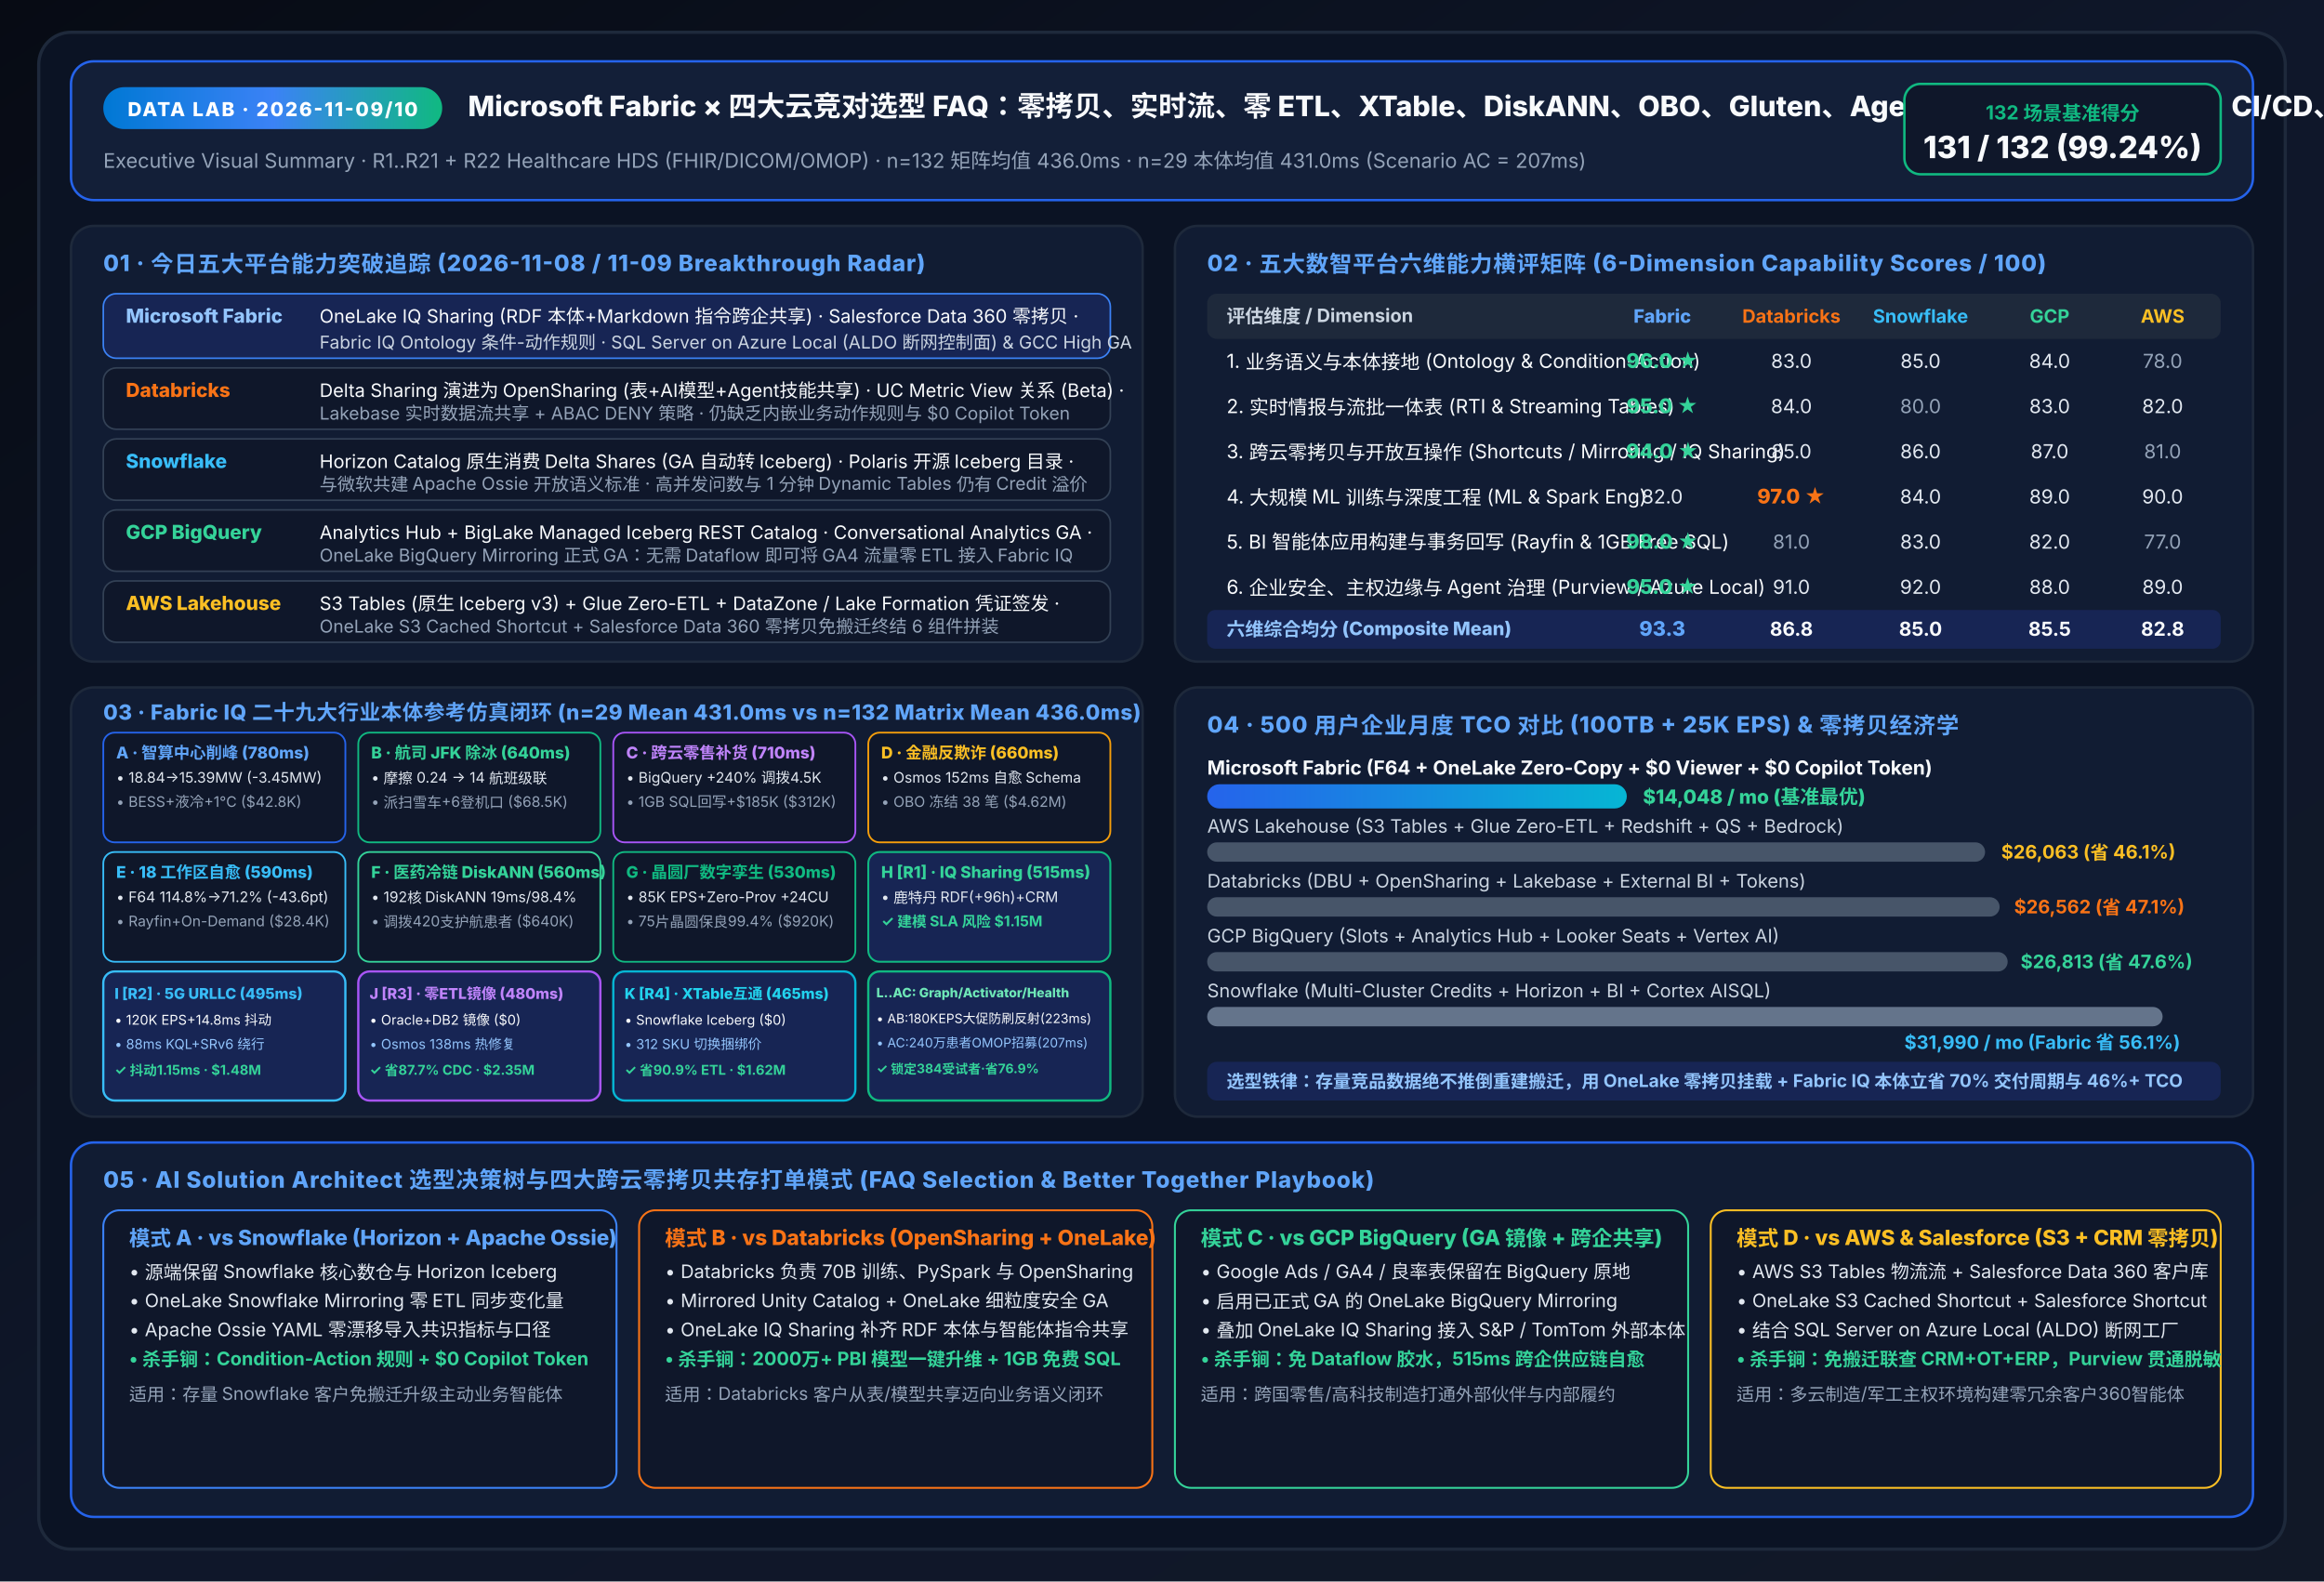
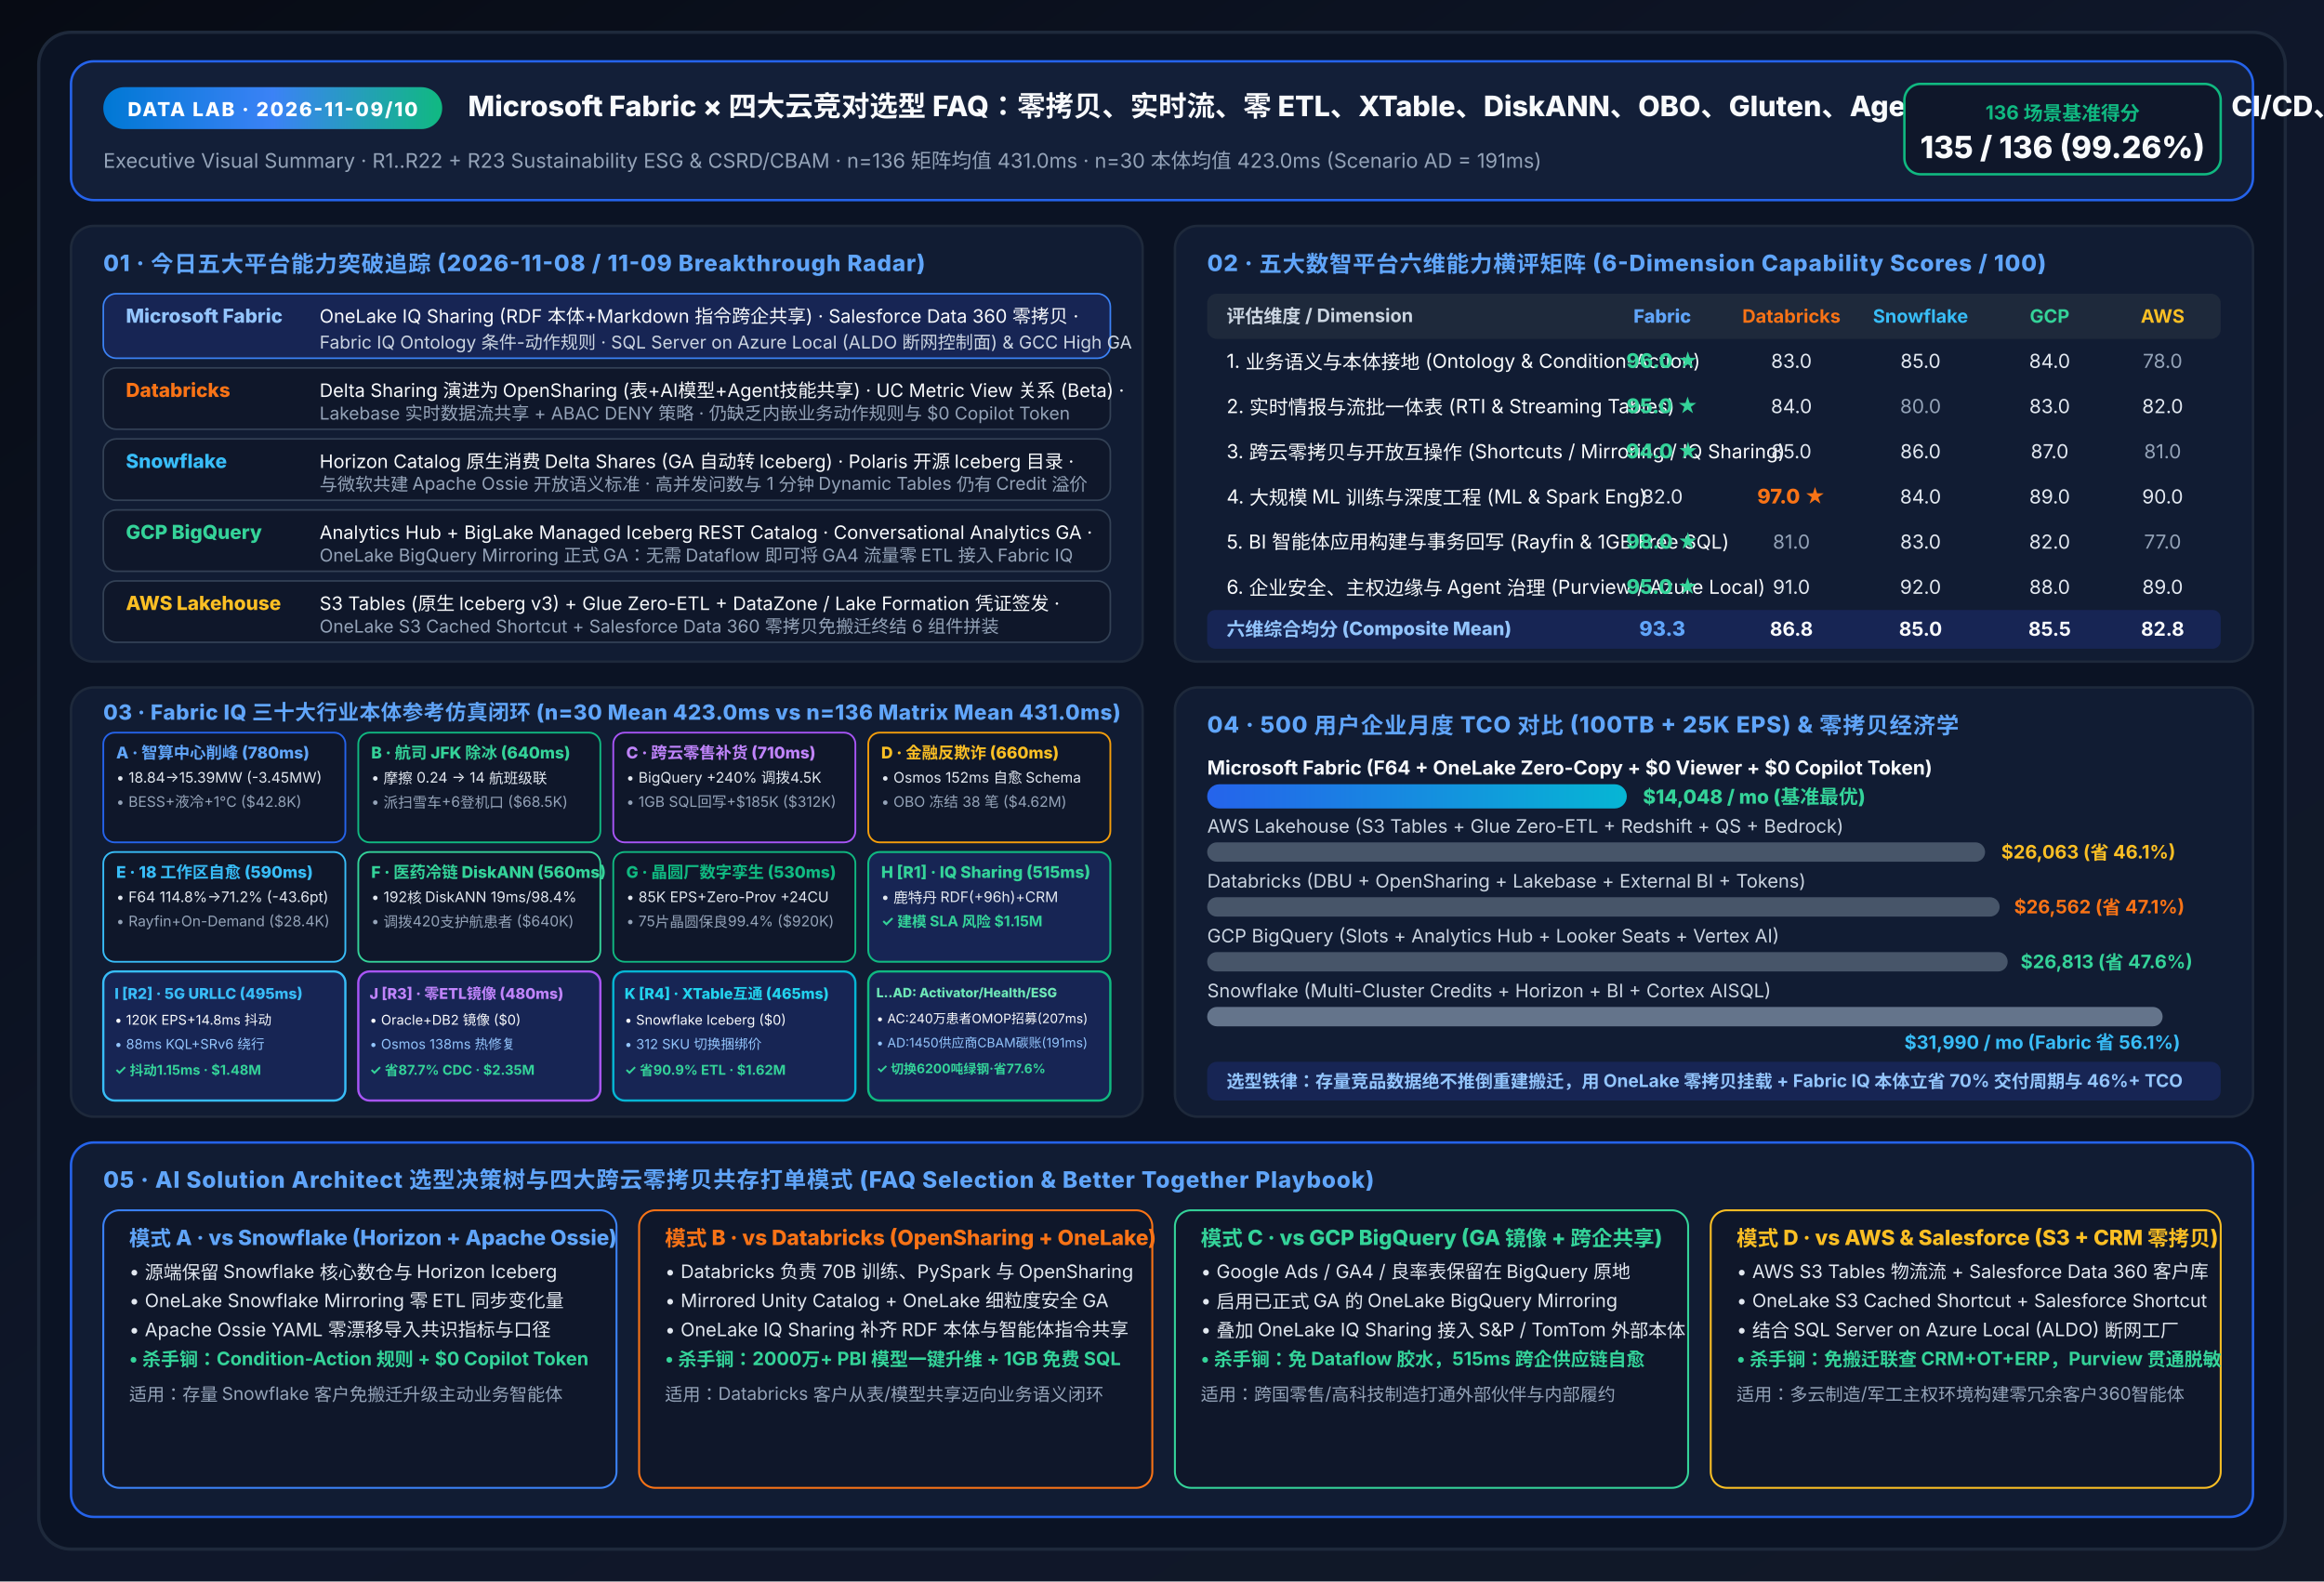
<svg xmlns="http://www.w3.org/2000/svg" viewBox="0 0 1440 980" width="1440" height="980" font-family="-apple-system, BlinkMacSystemFont, 'Segoe UI', 'PingFang SC', 'Microsoft YaHei', sans-serif">
  <defs>
    <linearGradient id="bgGrad" x1="0%" y1="0%" x2="100%" y2="100%">
      <stop offset="0%" stop-color="#070B14" />
      <stop offset="50%" stop-color="#0F172A" />
      <stop offset="100%" stop-color="#111827" />
    </linearGradient>
    <linearGradient id="accentGrad" x1="0%" y1="0%" x2="100%" y2="0%">
      <stop offset="0%" stop-color="#0078D4" />
      <stop offset="50%" stop-color="#3B82F6" />
      <stop offset="100%" stop-color="#10B981" />
    </linearGradient>
    <linearGradient id="fabricBar" x1="0%" y1="0%" x2="100%" y2="0%">
      <stop offset="0%" stop-color="#2563EB" />
      <stop offset="100%" stop-color="#06B6D4" />
    </linearGradient>
  </defs>
  <rect width="1440" height="980" fill="url(#bgGrad)" />
  <rect x="24" y="20" width="1392" height="940" rx="20" fill="#0B1324" stroke="#1E293B" stroke-width="2" />
  <rect x="44" y="38" width="1352" height="86" rx="14" fill="#131F38" stroke="#2563EB" stroke-width="1.5" />
  <rect x="64" y="54" width="210" height="26" rx="13" fill="url(#accentGrad)" />
  <text x="169" y="72" fill="#FFFFFF" font-size="12" font-weight="800" text-anchor="middle" letter-spacing="1">DATA LAB · 2026-11-09/10</text>
-   <text x="290" y="72" fill="#F8FAFC" font-size="17.5" font-weight="800">Microsoft Fabric × 四大云竞对选型 FAQ：零拷贝、实时流、零 ETL、XTable、DiskANN、OBO、Gluten、Agents、Osmos、FinOps、CI/CD、零信任、BCDR、共享、V-Order、AI 函数、孪生、迁移、目录、图、Activator 与医疗 HDS 一图流</text>
-   <text x="64" y="104" fill="#94A3B8" font-size="12.5">Executive Visual Summary · R1..R21 + R22 Healthcare HDS (FHIR/DICOM/OMOP) · n=132 矩阵均值 436.0ms · n=29 本体均值 431.0ms (Scenario AC = 207ms)</text>
+   <text x="290" y="72" fill="#F8FAFC" font-size="17.5" font-weight="800">Microsoft Fabric × 四大云竞对选型 FAQ：零拷贝、实时流、零 ETL、XTable、DiskANN、OBO、Gluten、Agents、Osmos、FinOps、CI/CD、零信任、BCDR、共享、V-Order、AI、孪生、迁移、目录、图、Activator、医疗与 ESG 一图流</text>
+   <text x="64" y="104" fill="#94A3B8" font-size="12.5">Executive Visual Summary · R1..R22 + R23 Sustainability ESG &amp; CSRD/CBAM · n=136 矩阵均值 431.0ms · n=30 本体均值 423.0ms (Scenario AD = 191ms)</text>
  <rect x="1180" y="52" width="196" height="56" rx="10" fill="#0F172A" stroke="#10B981" stroke-width="1.5" />
-   <text x="1278" y="74" fill="#10B981" font-size="12" font-weight="700" text-anchor="middle">132 场景基准得分</text>
-   <text x="1278" y="98" fill="#F8FAFC" font-size="19" font-weight="800" text-anchor="middle">131 / 132 (99.24%)</text>
+   <text x="1278" y="74" fill="#10B981" font-size="12" font-weight="700" text-anchor="middle">136 场景基准得分</text>
+   <text x="1278" y="98" fill="#F8FAFC" font-size="19" font-weight="800" text-anchor="middle">135 / 136 (99.26%)</text>
  <rect x="44" y="140" width="664" height="270" rx="14" fill="#111C33" stroke="#1E293B" stroke-width="1.5" />
  <text x="64" y="168" fill="#60A5FA" font-size="14" font-weight="800" letter-spacing="0.5">01 · 今日五大平台能力突破追踪 (2026-11-08 / 11-09 Breakthrough Radar)</text>
  <rect x="64" y="182" width="624" height="40" rx="8" fill="#172554" stroke="#3B82F6" stroke-width="1" />
  <text x="78" y="200" fill="#93C5FD" font-size="12" font-weight="800">Microsoft Fabric</text>
  <text x="198" y="200" fill="#F8FAFC" font-size="11.5">OneLake IQ Sharing (RDF 本体+Markdown 指令跨企共享) · Salesforce Data 360 零拷贝 ·</text>
  <text x="198" y="216" fill="#CBD5E1" font-size="11">Fabric IQ Ontology 条件-动作规则 · SQL Server on Azure Local (ALDO 断网控制面) &amp; GCC High GA</text>
  <rect x="64" y="228" width="624" height="38" rx="8" fill="#0F172A" stroke="#334155" stroke-width="1" />
  <text x="78" y="246" fill="#F97316" font-size="12" font-weight="800">Databricks</text>
  <text x="198" y="246" fill="#F8FAFC" font-size="11.5">Delta Sharing 演进为 OpenSharing (表+AI模型+Agent技能共享) · UC Metric View 关系 (Beta) ·</text>
  <text x="198" y="260" fill="#94A3B8" font-size="11">Lakebase 实时数据流共享 + ABAC DENY 策略 · 仍缺乏内嵌业务动作规则与 $0 Copilot Token</text>
  <rect x="64" y="272" width="624" height="38" rx="8" fill="#0F172A" stroke="#334155" stroke-width="1" />
  <text x="78" y="290" fill="#38BDF8" font-size="12" font-weight="800">Snowflake</text>
  <text x="198" y="290" fill="#F8FAFC" font-size="11.5">Horizon Catalog 原生消费 Delta Shares (GA 自动转 Iceberg) · Polaris 开源 Iceberg 目录 ·</text>
  <text x="198" y="304" fill="#94A3B8" font-size="11">与微软共建 Apache Ossie 开放语义标准 · 高并发问数与 1 分钟 Dynamic Tables 仍有 Credit 溢价</text>
  <rect x="64" y="316" width="624" height="38" rx="8" fill="#0F172A" stroke="#334155" stroke-width="1" />
  <text x="78" y="334" fill="#34D399" font-size="12" font-weight="800">GCP BigQuery</text>
  <text x="198" y="334" fill="#F8FAFC" font-size="11.5">Analytics Hub + BigLake Managed Iceberg REST Catalog · Conversational Analytics GA ·</text>
  <text x="198" y="348" fill="#94A3B8" font-size="11">OneLake BigQuery Mirroring 正式 GA：无需 Dataflow 即可将 GA4 流量零 ETL 接入 Fabric IQ</text>
  <rect x="64" y="360" width="624" height="38" rx="8" fill="#0F172A" stroke="#334155" stroke-width="1" />
  <text x="78" y="378" fill="#FBBF24" font-size="12" font-weight="800">AWS Lakehouse</text>
  <text x="198" y="378" fill="#F8FAFC" font-size="11.5">S3 Tables (原生 Iceberg v3) + Glue Zero-ETL + DataZone / Lake Formation 凭证签发 ·</text>
  <text x="198" y="392" fill="#94A3B8" font-size="11">OneLake S3 Cached Shortcut + Salesforce Data 360 零拷贝免搬迁终结 6 组件拼装</text>
  <rect x="728" y="140" width="668" height="270" rx="14" fill="#111C33" stroke="#1E293B" stroke-width="1.5" />
  <text x="748" y="168" fill="#60A5FA" font-size="14" font-weight="800" letter-spacing="0.5">02 · 五大数智平台六维能力横评矩阵 (6-Dimension Capability Scores / 100)</text>
  <rect x="748" y="182" width="628" height="28" rx="6" fill="#1E293B" />
  <text x="760" y="200" fill="#CBD5E1" font-size="11.5" font-weight="700">评估维度 / Dimension</text>
  <text x="1030" y="200" fill="#60A5FA" font-size="11.5" font-weight="800" text-anchor="middle">Fabric</text>
  <text x="1110" y="200" fill="#F97316" font-size="11.5" font-weight="700" text-anchor="middle">Databricks</text>
  <text x="1190" y="200" fill="#38BDF8" font-size="11.5" font-weight="700" text-anchor="middle">Snowflake</text>
  <text x="1270" y="200" fill="#34D399" font-size="11.5" font-weight="700" text-anchor="middle">GCP</text>
  <text x="1340" y="200" fill="#FBBF24" font-size="11.5" font-weight="700" text-anchor="middle">AWS</text>
  <text x="760" y="228" fill="#F8FAFC" font-size="12">1. 业务语义与本体接地 (Ontology &amp; Condition-Action)</text>
  <text x="1030" y="228" fill="#34D399" font-size="12.5" font-weight="800" text-anchor="middle">96.0 ★</text>
  <text x="1110" y="228" fill="#E2E8F0" font-size="12" text-anchor="middle">83.0</text>
  <text x="1190" y="228" fill="#E2E8F0" font-size="12" text-anchor="middle">85.0</text>
  <text x="1270" y="228" fill="#E2E8F0" font-size="12" text-anchor="middle">84.0</text>
  <text x="1340" y="228" fill="#94A3B8" font-size="12" text-anchor="middle">78.0</text>
  <text x="760" y="256" fill="#F8FAFC" font-size="12">2. 实时情报与流批一体表 (RTI &amp; Streaming Tables)</text>
  <text x="1030" y="256" fill="#34D399" font-size="12.5" font-weight="800" text-anchor="middle">95.0 ★</text>
  <text x="1110" y="256" fill="#E2E8F0" font-size="12" text-anchor="middle">84.0</text>
  <text x="1190" y="256" fill="#94A3B8" font-size="12" text-anchor="middle">80.0</text>
  <text x="1270" y="256" fill="#E2E8F0" font-size="12" text-anchor="middle">83.0</text>
  <text x="1340" y="256" fill="#E2E8F0" font-size="12" text-anchor="middle">82.0</text>
  <text x="760" y="284" fill="#F8FAFC" font-size="12">3. 跨云零拷贝与开放互操作 (Shortcuts / Mirroring / IQ Sharing)</text>
  <text x="1030" y="284" fill="#34D399" font-size="12.5" font-weight="800" text-anchor="middle">94.0 ★</text>
  <text x="1110" y="284" fill="#E2E8F0" font-size="12" text-anchor="middle">85.0</text>
  <text x="1190" y="284" fill="#E2E8F0" font-size="12" text-anchor="middle">86.0</text>
  <text x="1270" y="284" fill="#E2E8F0" font-size="12" text-anchor="middle">87.0</text>
  <text x="1340" y="284" fill="#94A3B8" font-size="12" text-anchor="middle">81.0</text>
  <text x="760" y="312" fill="#F8FAFC" font-size="12">4. 大规模 ML 训练与深度工程 (ML &amp; Spark Eng)</text>
  <text x="1030" y="312" fill="#E2E8F0" font-size="12" text-anchor="middle">82.0</text>
  <text x="1110" y="312" fill="#F97316" font-size="12.5" font-weight="800" text-anchor="middle">97.0 ★</text>
  <text x="1190" y="312" fill="#E2E8F0" font-size="12" text-anchor="middle">84.0</text>
  <text x="1270" y="312" fill="#E2E8F0" font-size="12" text-anchor="middle">89.0</text>
  <text x="1340" y="312" fill="#E2E8F0" font-size="12" text-anchor="middle">90.0</text>
  <text x="760" y="340" fill="#F8FAFC" font-size="12">5. BI 智能体应用构建与事务回写 (Rayfin &amp; 1GB Free SQL)</text>
  <text x="1030" y="340" fill="#34D399" font-size="12.5" font-weight="800" text-anchor="middle">98.0 ★</text>
  <text x="1110" y="340" fill="#94A3B8" font-size="12" text-anchor="middle">81.0</text>
  <text x="1190" y="340" fill="#E2E8F0" font-size="12" text-anchor="middle">83.0</text>
  <text x="1270" y="340" fill="#E2E8F0" font-size="12" text-anchor="middle">82.0</text>
  <text x="1340" y="340" fill="#94A3B8" font-size="12" text-anchor="middle">77.0</text>
  <text x="760" y="368" fill="#F8FAFC" font-size="12">6. 企业安全、主权边缘与 Agent 治理 (Purview / Azure Local)</text>
  <text x="1030" y="368" fill="#34D399" font-size="12.5" font-weight="800" text-anchor="middle">95.0 ★</text>
  <text x="1110" y="368" fill="#E2E8F0" font-size="12" text-anchor="middle">91.0</text>
  <text x="1190" y="368" fill="#E2E8F0" font-size="12" text-anchor="middle">92.0</text>
  <text x="1270" y="368" fill="#E2E8F0" font-size="12" text-anchor="middle">88.0</text>
  <text x="1340" y="368" fill="#E2E8F0" font-size="12" text-anchor="middle">89.0</text>
  <rect x="748" y="378" width="628" height="24" rx="5" fill="#172554" />
  <text x="760" y="394" fill="#93C5FD" font-size="11.5" font-weight="800">六维综合均分 (Composite Mean)</text>
  <text x="1030" y="394" fill="#60A5FA" font-size="12.5" font-weight="800" text-anchor="middle">93.3</text>
  <text x="1110" y="394" fill="#F8FAFC" font-size="12" font-weight="700" text-anchor="middle">86.8</text>
  <text x="1190" y="394" fill="#F8FAFC" font-size="12" font-weight="700" text-anchor="middle">85.0</text>
  <text x="1270" y="394" fill="#F8FAFC" font-size="12" font-weight="700" text-anchor="middle">85.5</text>
  <text x="1340" y="394" fill="#F8FAFC" font-size="12" font-weight="700" text-anchor="middle">82.8</text>
  <rect x="44" y="426" width="664" height="266" rx="14" fill="#111C33" stroke="#1E293B" stroke-width="1.5" />
-   <text x="64" y="446" fill="#60A5FA" font-size="13" font-weight="800" letter-spacing="0.3">03 · Fabric IQ 二十九大行业本体参考仿真闭环 (n=29 Mean 431.0ms vs n=132 Matrix Mean 436.0ms)</text>
+   <text x="64" y="446" fill="#60A5FA" font-size="13" font-weight="800" letter-spacing="0.3">03 · Fabric IQ 三十大行业本体参考仿真闭环 (n=30 Mean 423.0ms vs n=136 Matrix Mean 431.0ms)</text>
  <rect x="64" y="454" width="150" height="68" rx="7" fill="#0F172A" stroke="#2563EB" stroke-width="1.1" />
  <text x="72" y="470" fill="#60A5FA" font-size="10" font-weight="800">A · 智算中心削峰 (780ms)</text>
  <text x="72" y="485" fill="#E2E8F0" font-size="9">• 18.84→15.39MW (-3.45MW)</text>
  <text x="72" y="500" fill="#94A3B8" font-size="9">• BESS+液冷+1°C ($42.8K)</text>
  <rect x="222" y="454" width="150" height="68" rx="7" fill="#0F172A" stroke="#10B981" stroke-width="1.1" />
  <text x="230" y="470" fill="#34D399" font-size="10" font-weight="800">B · 航司 JFK 除冰 (640ms)</text>
  <text x="230" y="485" fill="#E2E8F0" font-size="9">• 摩擦 0.24 → 14 航班级联</text>
  <text x="230" y="500" fill="#94A3B8" font-size="9">• 派扫雪车+6登机口 ($68.5K)</text>
  <rect x="380" y="454" width="150" height="68" rx="7" fill="#0F172A" stroke="#A855F7" stroke-width="1.1" />
  <text x="388" y="470" fill="#C084FC" font-size="10" font-weight="800">C · 跨云零售补货 (710ms)</text>
  <text x="388" y="485" fill="#E2E8F0" font-size="9">• BigQuery +240% 调拨4.5K</text>
  <text x="388" y="500" fill="#94A3B8" font-size="9">• 1GB SQL回写+$185K ($312K)</text>
  <rect x="538" y="454" width="150" height="68" rx="7" fill="#0F172A" stroke="#F59E0B" stroke-width="1.1" />
  <text x="546" y="470" fill="#FBBF24" font-size="10" font-weight="800">D · 金融反欺诈 (660ms)</text>
  <text x="546" y="485" fill="#E2E8F0" font-size="9">• Osmos 152ms 自愈 Schema</text>
  <text x="546" y="500" fill="#94A3B8" font-size="9">• OBO 冻结 38 笔 ($4.62M)</text>
  <rect x="64" y="528" width="150" height="68" rx="7" fill="#0F172A" stroke="#38BDF8" stroke-width="1.1" />
  <text x="72" y="544" fill="#38BDF8" font-size="10" font-weight="800">E · 18 工作区自愈 (590ms)</text>
  <text x="72" y="559" fill="#E2E8F0" font-size="9">• F64 114.8%→71.2% (-43.6pt)</text>
  <text x="72" y="574" fill="#94A3B8" font-size="9">• Rayfin+On-Demand ($28.4K)</text>
  <rect x="222" y="528" width="150" height="68" rx="7" fill="#0F172A" stroke="#34D399" stroke-width="1.1" />
  <text x="230" y="544" fill="#34D399" font-size="10" font-weight="800">F · 医药冷链 DiskANN (560ms)</text>
  <text x="230" y="559" fill="#E2E8F0" font-size="9">• 192核 DiskANN 19ms/98.4%</text>
  <text x="230" y="574" fill="#94A3B8" font-size="9">• 调拨420支护航患者 ($640K)</text>
  <rect x="380" y="528" width="150" height="68" rx="7" fill="#0F172A" stroke="#10B981" stroke-width="1.1" />
  <text x="388" y="544" fill="#10B981" font-size="10" font-weight="800">G · 晶圆厂数字孪生 (530ms)</text>
  <text x="388" y="559" fill="#E2E8F0" font-size="9">• 85K EPS+Zero-Prov +24CU</text>
  <text x="388" y="574" fill="#94A3B8" font-size="9">• 75片晶圆保良99.4% ($920K)</text>
  <rect x="538" y="528" width="150" height="68" rx="7" fill="#172554" stroke="#10B981" stroke-width="1.2" />
  <text x="546" y="544" fill="#34D399" font-size="10" font-weight="800">H [R1] · IQ Sharing (515ms)</text>
  <text x="546" y="559" fill="#E2E8F0" font-size="9">• 鹿特丹 RDF(+96h)+CRM</text>
  <text x="546" y="574" fill="#34D399" font-size="9" font-weight="700">✓ 建模 SLA 风险 $1.15M</text>
  <rect x="64" y="602" width="150" height="80" rx="7" fill="#172554" stroke="#38BDF8" stroke-width="1.4" />
  <text x="71" y="619" fill="#38BDF8" font-size="9.2" font-weight="800">I [R2] · 5G URLLC (495ms)</text>
  <text x="71" y="635" fill="#F8FAFC" font-size="8.4">• 120K EPS+14.8ms 抖动</text>
  <text x="71" y="650" fill="#93C5FD" font-size="8.4">• 88ms KQL+SRv6 绕行</text>
  <text x="71" y="666" fill="#34D399" font-size="8.4" font-weight="700">✓ 抖动1.15ms · $1.48M</text>
  <rect x="222" y="602" width="150" height="80" rx="7" fill="#172554" stroke="#A855F7" stroke-width="1.4" />
  <text x="229" y="619" fill="#C084FC" font-size="9.2" font-weight="800">J [R3] · 零ETL镜像 (480ms)</text>
  <text x="229" y="635" fill="#F8FAFC" font-size="8.4">• Oracle+DB2 镜像 ($0)</text>
  <text x="229" y="650" fill="#93C5FD" font-size="8.4">• Osmos 138ms 热修复</text>
  <text x="229" y="666" fill="#34D399" font-size="8.4" font-weight="700">✓ 省87.7% CDC · $2.35M</text>
  <rect x="380" y="602" width="150" height="80" rx="7" fill="#172554" stroke="#06B6D4" stroke-width="1.4" />
  <text x="387" y="619" fill="#22D3EE" font-size="9.2" font-weight="800">K [R4] · XTable互通 (465ms)</text>
  <text x="387" y="635" fill="#F8FAFC" font-size="8.4">• Snowflake Iceberg ($0)</text>
  <text x="387" y="650" fill="#93C5FD" font-size="8.4">• 312 SKU 切换捆绑价</text>
  <text x="387" y="666" fill="#34D399" font-size="8.4" font-weight="700">✓ 省90.9% ETL · $1.62M</text>
  <rect x="538" y="602" width="150" height="80" rx="7" fill="#172554" stroke="#10B981" stroke-width="1.4" />
-   <text x="543" y="618" fill="#6EE7B7" font-size="8.0" font-weight="800">L..AC: Graph/Activator/Health</text>
-   <text x="543" y="634" fill="#F8FAFC" font-size="8.0">• AB:180KEPS大促防刷反射(223ms)</text>
-   <text x="543" y="649" fill="#93C5FD" font-size="8.0">• AC:240万患者OMOP招募(207ms)</text>
-   <text x="543" y="665" fill="#34D399" font-size="8.0" font-weight="700">✓ 锁定384受试者·省76.9%</text>
+   <text x="543" y="618" fill="#6EE7B7" font-size="8.0" font-weight="800">L..AD: Activator/Health/ESG</text>
+   <text x="543" y="634" fill="#F8FAFC" font-size="8.0">• AC:240万患者OMOP招募(207ms)</text>
+   <text x="543" y="649" fill="#93C5FD" font-size="8.0">• AD:1450供应商CBAM碳账(191ms)</text>
+   <text x="543" y="665" fill="#34D399" font-size="8.0" font-weight="700">✓ 切换6200吨绿钢·省77.6%</text>
  <rect x="728" y="426" width="668" height="266" rx="14" fill="#111C33" stroke="#1E293B" stroke-width="1.5" />
  <text x="748" y="454" fill="#60A5FA" font-size="14" font-weight="800" letter-spacing="0.5">04 · 500 用户企业月度 TCO 对比 (100TB + 25K EPS) &amp; 零拷贝经济学</text>
  <text x="748" y="480" fill="#F8FAFC" font-size="12" font-weight="700">Microsoft Fabric (F64 + OneLake Zero-Copy + $0 Viewer + $0 Copilot Token)</text>
  <rect x="748" y="486" width="260" height="15" rx="7.5" fill="url(#fabricBar)" />
  <text x="1018" y="498" fill="#34D399" font-size="12" font-weight="800">$14,048 / mo (基准最优)</text>
  <text x="748" y="516" fill="#CBD5E1" font-size="11.5">AWS Lakehouse (S3 Tables + Glue Zero-ETL + Redshift + QS + Bedrock)</text>
  <rect x="748" y="522" width="482" height="12" rx="6" fill="#475569" />
  <text x="1240" y="532" fill="#FBBF24" font-size="11.5" font-weight="700">$26,063 (省 46.1%)</text>
  <text x="748" y="550" fill="#CBD5E1" font-size="11.5">Databricks (DBU + OpenSharing + Lakebase + External BI + Tokens)</text>
  <rect x="748" y="556" width="491" height="12" rx="6" fill="#475569" />
  <text x="1248" y="566" fill="#F97316" font-size="11.5" font-weight="700">$26,562 (省 47.1%)</text>
  <text x="748" y="584" fill="#CBD5E1" font-size="11.5">GCP BigQuery (Slots + Analytics Hub + Looker Seats + Vertex AI)</text>
  <rect x="748" y="590" width="496" height="12" rx="6" fill="#475569" />
  <text x="1252" y="600" fill="#34D399" font-size="11.5" font-weight="700">$26,813 (省 47.6%)</text>
  <text x="748" y="618" fill="#CBD5E1" font-size="11.5">Snowflake (Multi-Cluster Credits + Horizon + BI + Cortex AISQL)</text>
  <rect x="748" y="624" width="592" height="12" rx="6" fill="#64748B" />
  <text x="1180" y="650" fill="#38BDF8" font-size="11.5" font-weight="700">$31,990 / mo (Fabric 省 56.1%)</text>
  <rect x="748" y="658" width="628" height="24" rx="6" fill="#172554" />
  <text x="760" y="674" fill="#93C5FD" font-size="11" font-weight="700">选型铁律：存量竞品数据绝不推倒重建搬迁，用 OneLake 零拷贝挂载 + Fabric IQ 本体立省 70% 交付周期与 46%+ TCO</text>
  <rect x="44" y="708" width="1352" height="232" rx="14" fill="#111C33" stroke="#2563EB" stroke-width="1.5" />
  <text x="64" y="736" fill="#60A5FA" font-size="14" font-weight="800" letter-spacing="0.5">05 · AI Solution Architect 选型决策树与四大跨云零拷贝共存打单模式 (FAQ Selection &amp; Better Together Playbook)</text>
  <rect x="64" y="750" width="318" height="172" rx="10" fill="#0F172A" stroke="#3B82F6" stroke-width="1.2" />
  <text x="80" y="772" fill="#60A5FA" font-size="13" font-weight="800">模式 A · vs Snowflake (Horizon + Apache Ossie)</text>
  <text x="80" y="792" fill="#E2E8F0" font-size="11.5">• 源端保留 Snowflake 核心数仓与 Horizon Iceberg</text>
  <text x="80" y="810" fill="#E2E8F0" font-size="11.5">• OneLake Snowflake Mirroring 零 ETL 同步变化量</text>
  <text x="80" y="828" fill="#E2E8F0" font-size="11.5">• Apache Ossie YAML 零漂移导入共识指标与口径</text>
  <text x="80" y="846" fill="#34D399" font-size="11.5" font-weight="700">• 杀手锏：Condition-Action 规则 + $0 Copilot Token</text>
  <text x="80" y="868" fill="#94A3B8" font-size="11">适用：存量 Snowflake 客户免搬迁升级主动业务智能体</text>
  <rect x="396" y="750" width="318" height="172" rx="10" fill="#0F172A" stroke="#F97316" stroke-width="1.2" />
  <text x="412" y="772" fill="#F97316" font-size="13" font-weight="800">模式 B · vs Databricks (OpenSharing + OneLake)</text>
  <text x="412" y="792" fill="#E2E8F0" font-size="11.5">• Databricks 负责 70B 训练、PySpark 与 OpenSharing</text>
  <text x="412" y="810" fill="#E2E8F0" font-size="11.5">• Mirrored Unity Catalog + OneLake 细粒度安全 GA</text>
  <text x="412" y="828" fill="#E2E8F0" font-size="11.5">• OneLake IQ Sharing 补齐 RDF 本体与智能体指令共享</text>
  <text x="412" y="846" fill="#34D399" font-size="11.5" font-weight="700">• 杀手锏：2000万+ PBI 模型一键升维 + 1GB 免费 SQL</text>
  <text x="412" y="868" fill="#94A3B8" font-size="11">适用：Databricks 客户从表/模型共享迈向业务语义闭环</text>
  <rect x="728" y="750" width="318" height="172" rx="10" fill="#0F172A" stroke="#34D399" stroke-width="1.2" />
  <text x="744" y="772" fill="#34D399" font-size="13" font-weight="800">模式 C · vs GCP BigQuery (GA 镜像 + 跨企共享)</text>
  <text x="744" y="792" fill="#E2E8F0" font-size="11.5">• Google Ads / GA4 / 良率表保留在 BigQuery 原地</text>
  <text x="744" y="810" fill="#E2E8F0" font-size="11.5">• 启用已正式 GA 的 OneLake BigQuery Mirroring</text>
  <text x="744" y="828" fill="#E2E8F0" font-size="11.5">• 叠加 OneLake IQ Sharing 接入 S&amp;P / TomTom 外部本体</text>
  <text x="744" y="846" fill="#34D399" font-size="11.5" font-weight="700">• 杀手锏：免 Dataflow 胶水，515ms 跨企供应链自愈</text>
  <text x="744" y="868" fill="#94A3B8" font-size="11">适用：跨国零售/高科技制造打通外部伙伴与内部履约</text>
  <rect x="1060" y="750" width="316" height="172" rx="10" fill="#0F172A" stroke="#FBBF24" stroke-width="1.2" />
  <text x="1076" y="772" fill="#FBBF24" font-size="13" font-weight="800">模式 D · vs AWS &amp; Salesforce (S3 + CRM 零拷贝)</text>
  <text x="1076" y="792" fill="#E2E8F0" font-size="11.5">• AWS S3 Tables 物流流 + Salesforce Data 360 客户库</text>
  <text x="1076" y="810" fill="#E2E8F0" font-size="11.5">• OneLake S3 Cached Shortcut + Salesforce Shortcut</text>
  <text x="1076" y="828" fill="#E2E8F0" font-size="11.5">• 结合 SQL Server on Azure Local (ALDO) 断网工厂</text>
  <text x="1076" y="846" fill="#34D399" font-size="11.5" font-weight="700">• 杀手锏：免搬迁联查 CRM+OT+ERP，Purview 贯通脱敏</text>
  <text x="1076" y="868" fill="#94A3B8" font-size="11">适用：多云制造/军工主权环境构建零冗余客户360智能体</text>
</svg>
